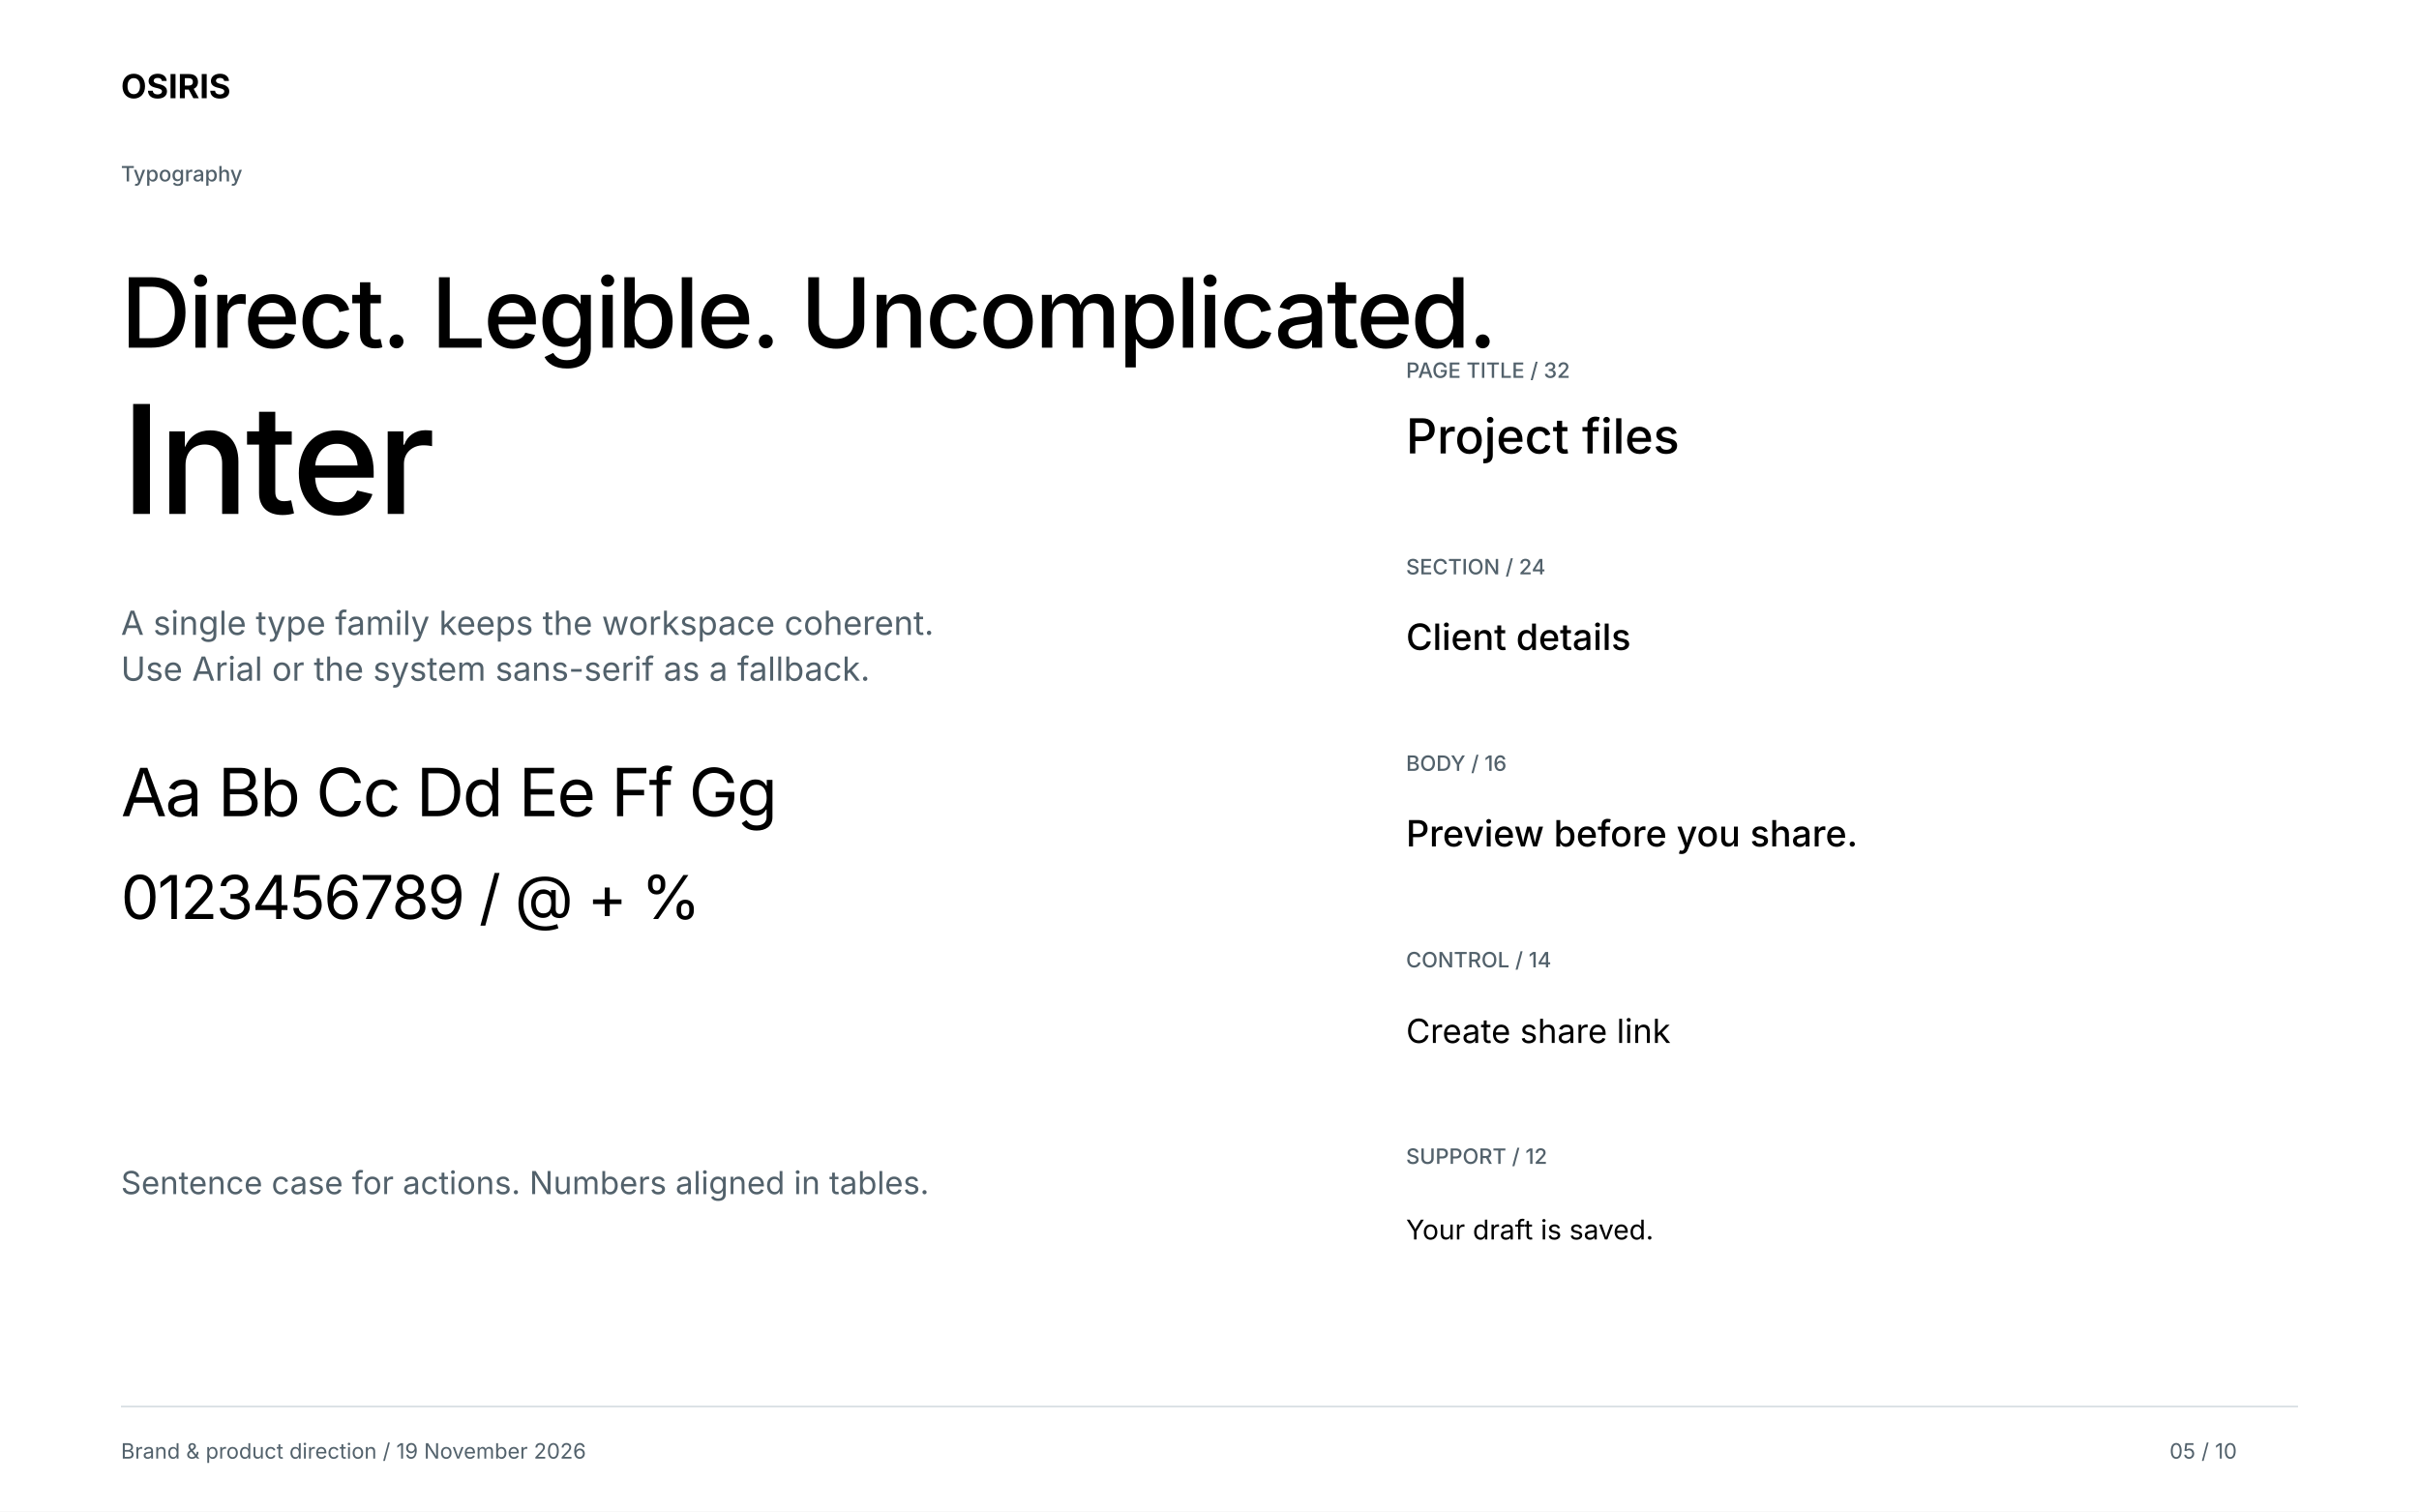
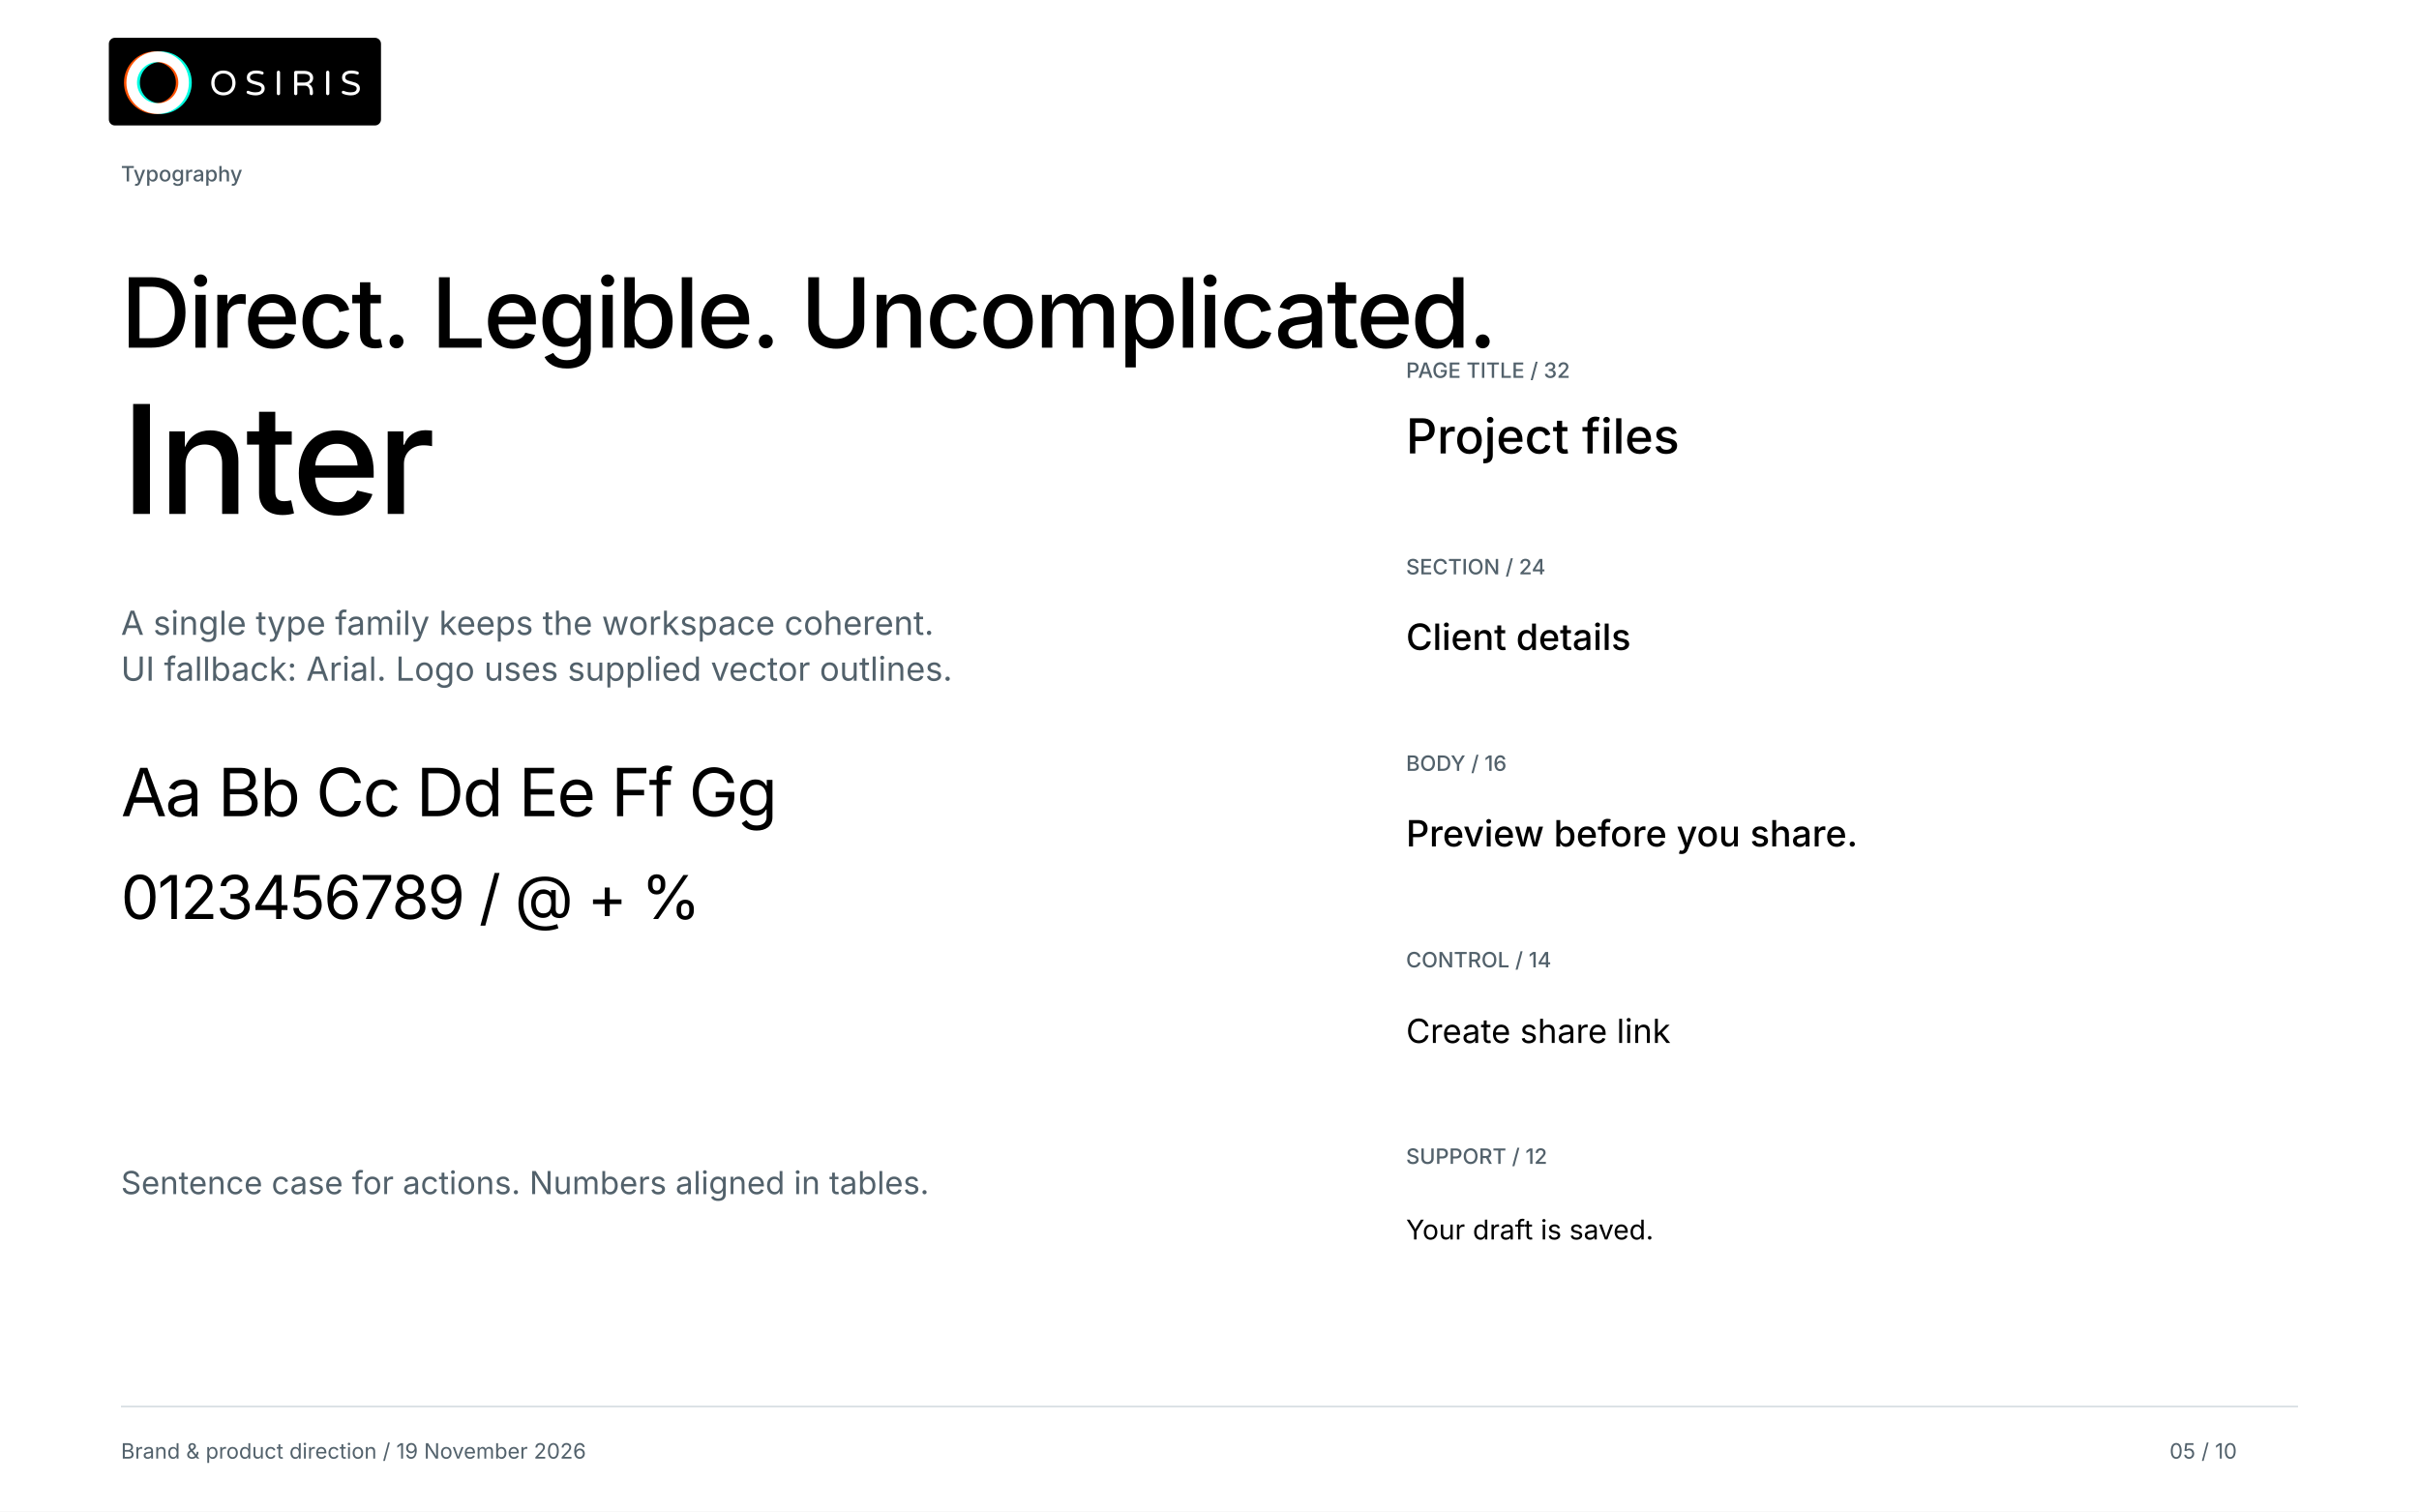
<svg xmlns="http://www.w3.org/2000/svg" width="1600" height="1000" viewBox="0 0 1600 1000">
  <rect x="0" y="0" width="1600" height="1000" rx="0" fill="#FFFFFF" stroke="none" />
-   <text x="80" y="65" fill="#000000" font-family="Inter,Arial,sans-serif" font-size="22" font-weight="650" letter-spacing="0">OSIRIS</text>
+   <rect x="72" y="25" width="180" height="58" rx="4" fill="#000000" stroke="none" />
+   <svg x="82" y="34" width="160" height="41.352" viewBox="0 0 1095 283">
+     <path d="M165.5 0C243.648 0 307 63.352 307 141.5C307 219.648 243.648 283 165.5 283C87.352 283 24 219.648 24 141.5C24 63.352 87.352 0 165.5 0ZM165.5 48C113.861 48 72 89.861 72 141.5C72 193.139 113.861 235 165.5 235C217.139 235 259 193.139 259 141.5C259 89.861 217.139 48 165.5 48Z" fill="#00FFE1" />
+     <path d="M141.5 0C219.648 0 283 63.352 283 141.5C283 219.648 219.648 283 141.5 283C63.352 283 0 219.648 0 141.5C0 63.352 63.352 0 141.5 0ZM141.5 48C89.861 48 48 89.861 48 141.5C48 193.139 89.861 235 141.5 235C193.139 235 235 193.139 235 141.5C235 89.861 193.139 48 141.5 48Z" fill="#FF5100" />
+     <path d="M450.016 199.12C439.35 199.12 429.75 196.72 421.216 191.92C413.003 187.12 406.656 180.507 402.176 172.08C397.696 163.547 395.35 153.787 395.136 142.8C395.243 137.467 395.83 132.347 396.896 127.44C398.07 122.533 399.83 118 402.176 113.84C406.55 105.307 412.896 98.64 421.216 93.84C429.536 89.04 439.136 86.64 450.016 86.64C461.11 86.64 470.763 89.04 478.976 93.84C487.19 98.533 493.536 105.147 498.016 113.68C502.496 122.213 504.843 131.92 505.056 142.8C504.843 153.787 502.496 163.44 498.016 171.76C493.536 180.293 487.136 187.013 478.816 191.92C470.603 196.72 461.003 199.12 450.016 199.12ZM450.016 185.52C458.443 185.52 465.643 183.653 471.616 179.92C477.59 176.187 482.23 171.173 485.536 164.88C488.843 158.48 490.496 151.12 490.496 142.8C490.496 134.587 488.896 127.28 485.696 120.88C482.39 114.267 477.643 109.2 471.456 105.68C465.376 102.053 458.23 100.24 450.016 100.24C441.483 100.24 434.336 102.107 428.576 105.84C422.603 109.467 417.963 114.48 414.656 120.88C411.35 127.28 409.696 134.587 409.696 142.8C409.696 151.12 411.296 158.427 414.496 164.72C417.803 171.333 422.496 176.453 428.576 180.08C434.763 183.707 441.91 185.52 450.016 185.52ZM596.731 199.12C583.505 199.12 571.078 196.613 559.451 191.6C558.278 191.067 557.211 190.213 556.251 189.04C555.398 187.76 554.971 186.427 554.971 185.04C554.971 183.12 555.558 181.52 556.731 180.24C558.011 178.96 559.611 178.32 561.531 178.32C562.705 178.32 563.665 178.533 564.411 178.96C569.211 180.987 574.171 182.587 579.291 183.76C584.411 184.827 589.745 185.36 595.291 185.36C613.425 185.36 622.491 179.387 622.491 167.44C622.491 164.24 621.318 161.733 618.971 159.92C616.731 157.787 613.851 156.133 610.331 154.96C606.918 153.787 602.065 152.347 595.771 150.64C591.505 149.467 587.665 148.4 584.251 147.44C580.838 146.373 577.851 145.307 575.291 144.24C562.491 139.333 556.091 130.853 556.091 118.8C556.091 115.813 556.465 112.933 557.211 110.16C557.958 107.387 559.131 104.773 560.731 102.32C564.038 97.307 568.838 93.467 575.131 90.8C581.425 88.027 588.625 86.64 596.731 86.64C602.385 86.64 607.825 87.067 613.051 87.92C618.278 88.667 623.185 89.947 627.771 91.76C630.758 92.933 632.251 95.067 632.251 98.16C632.251 99.76 631.665 101.307 630.491 102.8C629.318 104.187 627.771 104.88 625.851 104.88C625.105 104.88 624.305 104.667 623.451 104.24C619.398 102.747 615.238 101.68 610.971 101.04C606.811 100.4 602.545 100.08 598.171 100.08C590.065 100.08 583.398 101.627 578.171 104.72C573.051 107.813 570.491 112.133 570.491 117.68C570.491 121.413 571.771 124.4 574.331 126.64C576.785 128.987 579.825 130.8 583.451 132.08C587.078 133.36 592.038 134.747 598.331 136.24C606.758 138.373 613.425 140.347 618.331 142.16C623.451 144.187 627.825 147.28 631.451 151.44C635.078 155.6 636.891 161.253 636.891 168.4C636.891 174.267 635.185 179.547 631.771 184.24C628.358 189.04 623.558 192.72 617.371 195.28C611.291 197.84 604.411 199.12 596.731 199.12ZM699.221 198.32C697.195 198.32 695.488 197.627 694.101 196.24C692.715 194.747 692.021 193.04 692.021 191.12V94.64C692.021 92.72 692.715 91.013 694.101 89.52C695.488 88.027 697.195 87.28 699.221 87.28C701.141 87.28 702.848 88.027 704.341 89.52C705.835 91.013 706.581 92.72 706.581 94.64V191.12C706.581 193.147 705.835 194.853 704.341 196.24C702.848 197.627 701.141 198.32 699.221 198.32ZM777.352 198.32C775.326 198.32 773.619 197.627 772.232 196.24C770.846 194.747 770.152 193.04 770.152 191.12V95.44C770.152 93.52 770.846 91.813 772.232 90.32C773.619 88.827 775.326 88.08 777.352 88.08H813.672C827.859 88.08 838.526 91.067 845.672 97.04C852.819 102.907 856.392 110.587 856.392 120.08C856.392 126.267 854.686 131.92 851.272 137.04C847.859 142.16 842.846 145.893 836.232 148.24C841.246 149.627 845.139 152.293 847.913 156.24C850.686 160.08 852.606 164.507 853.672 169.52C854.846 174.427 855.432 179.227 855.432 183.92V191.12C855.432 193.04 854.686 194.747 853.193 196.24C851.806 197.627 850.152 198.32 848.232 198.32C846.099 198.32 844.339 197.68 842.952 196.4C841.566 195.013 840.872 193.253 840.872 191.12V186.48C840.872 181.253 840.392 176.4 839.432 171.92C838.579 167.547 836.392 163.653 832.872 160.24C829.459 156.72 824.126 154.96 816.872 154.96H784.712V191.12C784.712 193.147 783.966 194.853 782.472 196.24C780.979 197.627 779.272 198.32 777.352 198.32ZM784.712 141.2H812.712C821.886 141.2 829.033 139.44 834.152 135.92C839.272 132.293 841.832 127.333 841.832 121.04C841.832 114.747 839.592 110 835.112 106.8C830.632 103.493 822.899 101.84 811.912 101.84H786.473C785.299 101.84 784.712 102.48 784.712 103.76V141.2ZM922.203 198.32C920.176 198.32 918.469 197.627 917.083 196.24C915.696 194.747 915.003 193.04 915.003 191.12V94.64C915.003 92.72 915.696 91.013 917.083 89.52C918.469 88.027 920.176 87.28 922.203 87.28C924.122 87.28 925.829 88.027 927.323 89.52C928.816 91.013 929.562 92.72 929.562 94.64V191.12C929.562 193.147 928.816 194.853 927.323 196.24C925.829 197.627 924.122 198.32 922.203 198.32ZM1027.69 199.12C1014.47 199.12 1002.04 196.613 990.414 191.6C989.24 191.067 988.174 190.213 987.214 189.04C986.36 187.76 985.934 186.427 985.934 185.04C985.934 183.12 986.52 181.52 987.694 180.24C988.974 178.96 990.574 178.32 992.494 178.32C993.667 178.32 994.627 178.533 995.374 178.96C1000.17 180.987 1005.13 182.587 1010.25 183.76C1015.37 184.827 1020.71 185.36 1026.25 185.36C1044.39 185.36 1053.45 179.387 1053.45 167.44C1053.45 164.24 1052.28 161.733 1049.93 159.92C1047.69 157.787 1044.81 156.133 1041.29 154.96C1037.88 153.787 1033.03 152.347 1026.73 150.64C1022.47 149.467 1018.63 148.4 1015.21 147.44C1011.8 146.373 1008.81 145.307 1006.25 144.24C993.454 139.333 987.054 130.853 987.054 118.8C987.054 115.813 987.427 112.933 988.174 110.16C988.92 107.387 990.094 104.773 991.694 102.32C995 97.307 999.8 93.467 1006.09 90.8C1012.39 88.027 1019.59 86.64 1027.69 86.64C1033.35 86.64 1038.79 87.067 1044.01 87.92C1049.24 88.667 1054.15 89.947 1058.73 91.76C1061.72 92.933 1063.21 95.067 1063.21 98.16C1063.21 99.76 1062.63 101.307 1061.45 102.8C1060.28 104.187 1058.73 104.88 1056.81 104.88C1056.07 104.88 1055.27 104.667 1054.41 104.24C1050.36 102.747 1046.2 101.68 1041.93 101.04C1037.77 100.4 1033.51 100.08 1029.13 100.08C1021.03 100.08 1014.36 101.627 1009.13 104.72C1004.01 107.813 1001.45 112.133 1001.45 117.68C1001.45 121.413 1002.73 124.4 1005.29 126.64C1007.75 128.987 1010.79 130.8 1014.41 132.08C1018.04 133.36 1023 134.747 1029.29 136.24C1037.72 138.373 1044.39 140.347 1049.29 142.16C1054.41 144.187 1058.79 147.28 1062.41 151.44C1066.04 155.6 1067.85 161.253 1067.85 168.4C1067.85 174.267 1066.15 179.547 1062.73 184.24C1059.32 189.04 1054.52 192.72 1048.33 195.28C1042.25 197.84 1035.37 199.12 1027.69 199.12Z" fill="white" />
+     <path d="M152.5 0C230.648 0 294 63.352 294 141.5C294 219.648 230.648 283 152.5 283C74.352 283 11 219.648 11 141.5C11 63.352 74.352 0 152.5 0ZM152.5 48C100.861 48 59 89.861 59 141.5C59 193.139 100.861 235 152.5 235C204.139 235 246 193.139 246 141.5C246 89.861 204.139 48 152.5 48Z" fill="white" />
+   </svg>
  <text x="80" y="120" fill="#52616B" font-family="Inter,Arial,sans-serif" font-size="14" font-weight="500" letter-spacing="0">Typography</text>
  <rect x="80" y="930" width="1440" height="1" rx="0" fill="#D3DBDF" stroke="none" />
  <text x="80" y="965" fill="#52616B" font-family="Inter,Arial,sans-serif" font-size="14" font-weight="400" letter-spacing="0">Brand &amp; product direction / 19 November 2026</text>
  <text x="1435" y="965" fill="#52616B" font-family="Inter,Arial,sans-serif" font-size="14" font-weight="400" letter-spacing="0">05 / 10</text>
  <text x="80" y="230" fill="#000000" font-family="Inter,Arial,sans-serif" font-size="64" font-weight="550" letter-spacing="-1.6">Direct. Legible. Uncomplicated.</text>
  <text x="80" y="340" fill="#000000" font-family="Inter,Arial,sans-serif" font-size="100" font-weight="550" letter-spacing="-2.5">Inter</text>
  <text x="80" y="420.0" fill="#52616B" font-family="Inter,Arial,sans-serif" font-size="22" font-weight="400" letter-spacing="0">A single type family keeps the workspace coherent.</text>
-   <text x="80" y="450.36" fill="#52616B" font-family="Inter,Arial,sans-serif" font-size="22" font-weight="400" letter-spacing="0">Use Arial or the system sans-serif as a fallback.</text>
+   <text x="80" y="450.36" fill="#52616B" font-family="Inter,Arial,sans-serif" font-size="22" font-weight="400" letter-spacing="0">UI fallback: Arial. Logo uses supplied vector outlines.</text>
  <text x="80" y="540" fill="#000000" font-family="Inter,Arial,sans-serif" font-size="44" font-weight="400" letter-spacing="-1.1">Aa Bb Cc Dd Ee Ff Gg</text>
  <text x="80" y="608" fill="#000000" font-family="Inter,Arial,sans-serif" font-size="40" font-weight="400" letter-spacing="-1.0">0123456789  /  @  +  %</text>
  <text x="80" y="790" fill="#52616B" font-family="Inter,Arial,sans-serif" font-size="21" font-weight="400" letter-spacing="0">Sentence case for actions. Numbers aligned in tables.</text>
  <text x="930" y="250" fill="#52616B" font-family="Inter,Arial,sans-serif" font-size="14" font-weight="500" letter-spacing="0">PAGE TITLE / 32</text>
  <text x="930" y="300" fill="#000000" font-family="Inter,Arial,sans-serif" font-size="32" font-weight="550" letter-spacing="0">Project files</text>
  <text x="930" y="380" fill="#52616B" font-family="Inter,Arial,sans-serif" font-size="14" font-weight="500" letter-spacing="0">SECTION / 24</text>
  <text x="930" y="430" fill="#000000" font-family="Inter,Arial,sans-serif" font-size="24" font-weight="550" letter-spacing="0">Client details</text>
  <text x="930" y="510" fill="#52616B" font-family="Inter,Arial,sans-serif" font-size="14" font-weight="500" letter-spacing="0">BODY / 16</text>
  <text x="930" y="560" fill="#000000" font-family="Inter,Arial,sans-serif" font-size="24" font-weight="550" letter-spacing="0">Preview before you share.</text>
  <text x="930" y="640" fill="#52616B" font-family="Inter,Arial,sans-serif" font-size="14" font-weight="500" letter-spacing="0">CONTROL / 14</text>
  <text x="930" y="690" fill="#000000" font-family="Inter,Arial,sans-serif" font-size="22" font-weight="400" letter-spacing="0">Create share link</text>
  <text x="930" y="770" fill="#52616B" font-family="Inter,Arial,sans-serif" font-size="14" font-weight="500" letter-spacing="0">SUPPORT / 12</text>
  <text x="930" y="820" fill="#000000" font-family="Inter,Arial,sans-serif" font-size="18" font-weight="400" letter-spacing="0">Your draft is saved.</text>
</svg>
